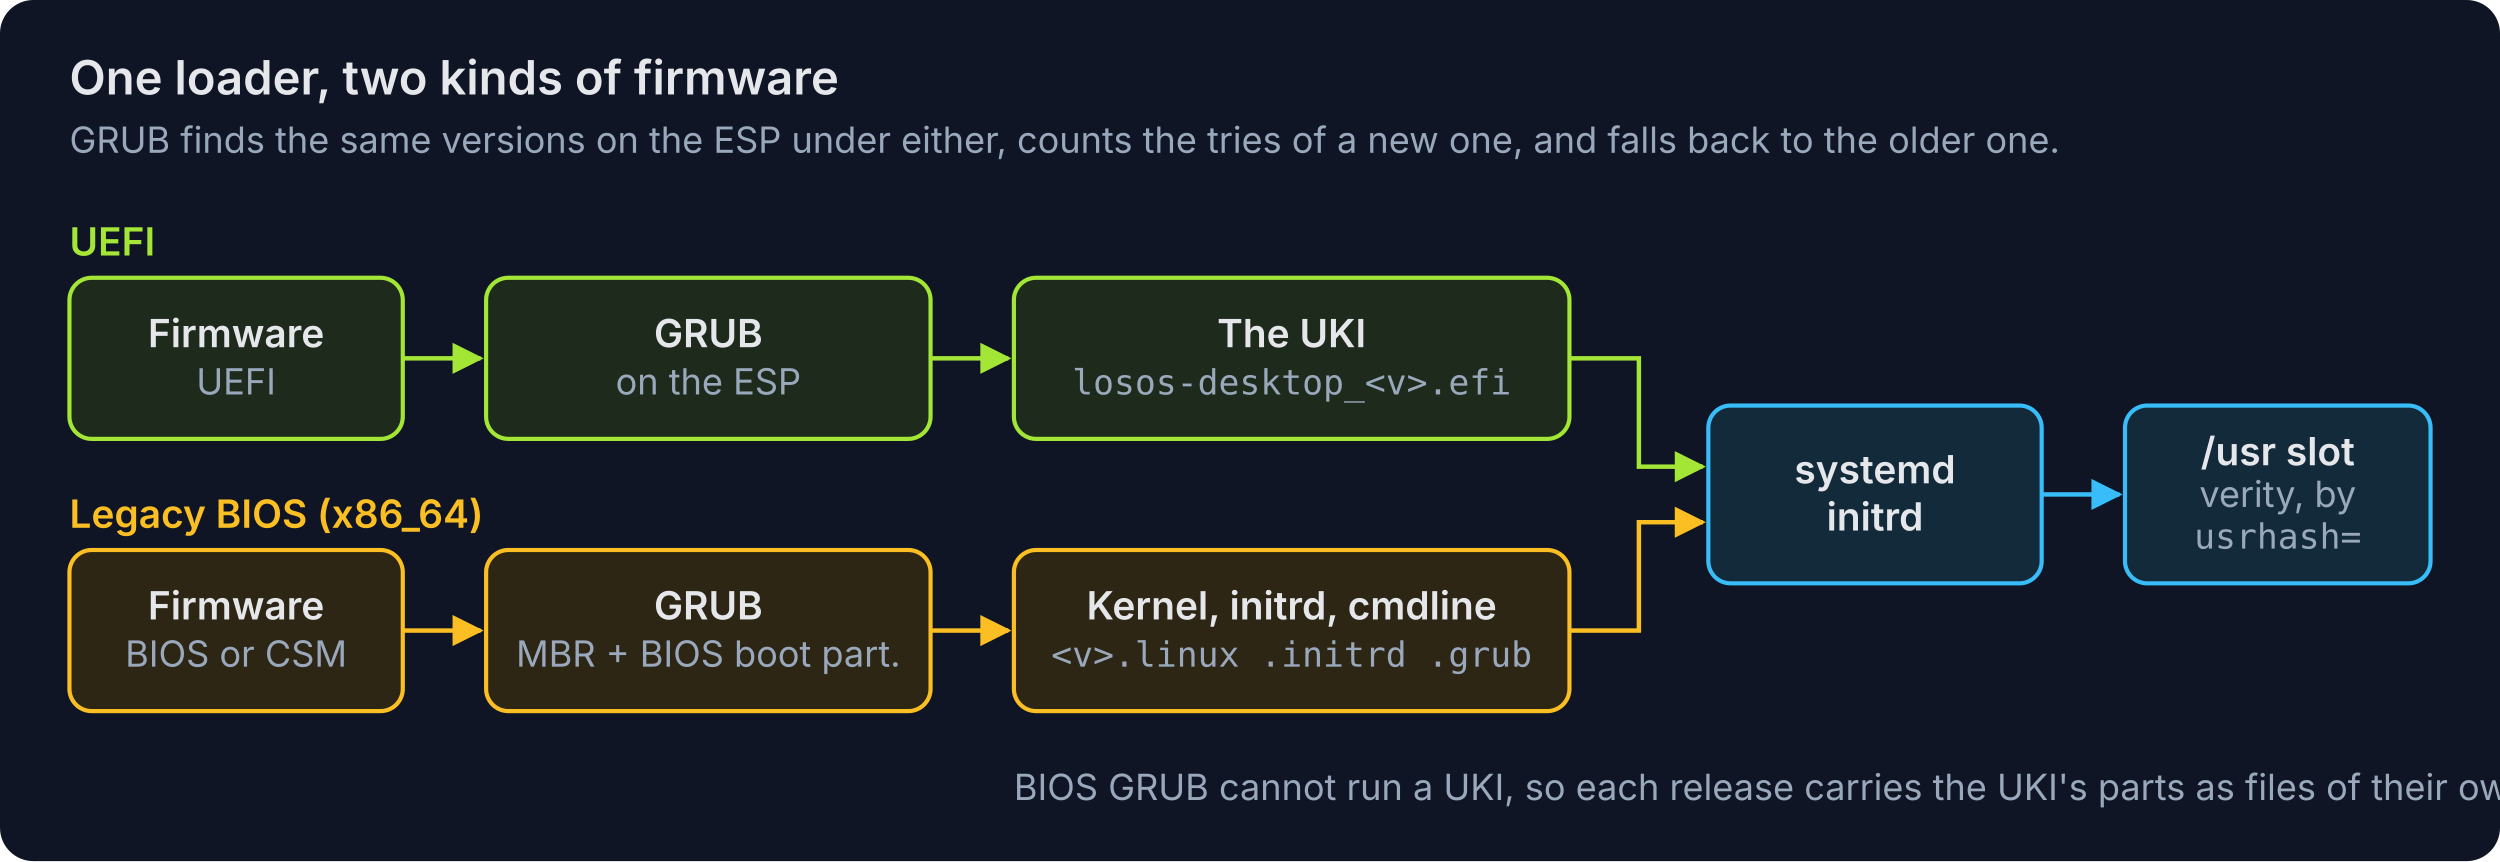
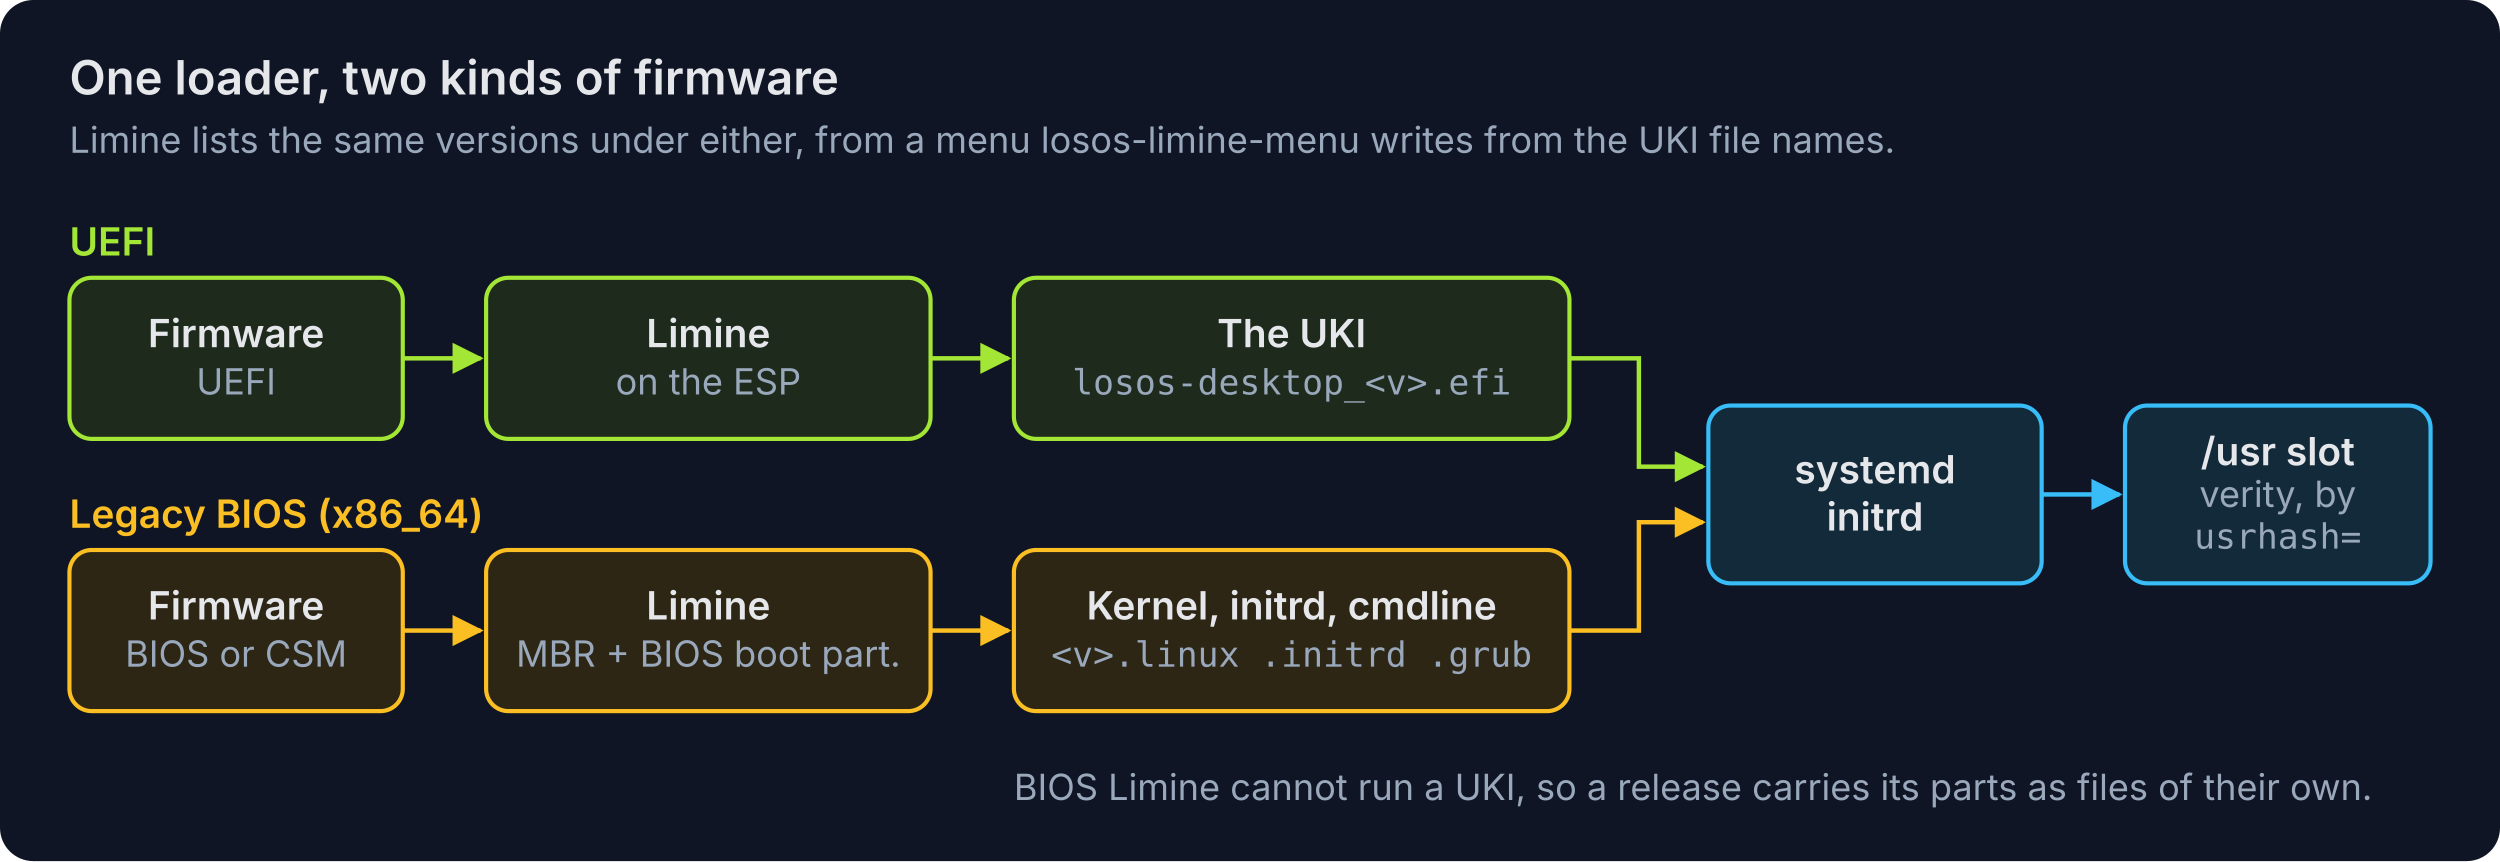
<svg xmlns="http://www.w3.org/2000/svg" viewBox="0 0 900 310" width="900" height="310" role="img">
  <style>
text { font-family: Inter, "Segoe UI", system-ui, -apple-system, "Helvetica Neue", Arial, sans-serif; font-size: 14px; fill: #e5e7eb; }
.b { font-weight: 600; }
.t { font-weight: 600; font-size: 17px; }
.s { fill: #9aa8bc; font-size: 13px; }
.m { font-family: ui-monospace, "SF Mono", Menlo, Consolas, "DejaVu Sans Mono", monospace; font-size: 13px; }
.ms { font-family: ui-monospace, "SF Mono", Menlo, Consolas, "DejaVu Sans Mono", monospace; font-size: 12.5px; fill: #9aa8bc; }
</style>
  <defs>
    <marker id="h38bdf8" viewBox="0 0 10 10" refX="9" refY="5" markerWidth="7" markerHeight="7" orient="auto">
      <path d="M0,0 L10,5 L0,10 z" fill="#38bdf8" />
    </marker>
    <marker id="t38bdf8" viewBox="0 0 10 10" refX="1" refY="5" markerWidth="7" markerHeight="7" orient="auto">
      <path d="M10,0 L0,5 L10,10 z" fill="#38bdf8" />
    </marker>
    <marker id="ha3e635" viewBox="0 0 10 10" refX="9" refY="5" markerWidth="7" markerHeight="7" orient="auto">
      <path d="M0,0 L10,5 L0,10 z" fill="#a3e635" />
    </marker>
    <marker id="ta3e635" viewBox="0 0 10 10" refX="1" refY="5" markerWidth="7" markerHeight="7" orient="auto">
      <path d="M10,0 L0,5 L10,10 z" fill="#a3e635" />
    </marker>
    <marker id="hfbbf24" viewBox="0 0 10 10" refX="9" refY="5" markerWidth="7" markerHeight="7" orient="auto">
      <path d="M0,0 L10,5 L0,10 z" fill="#fbbf24" />
    </marker>
    <marker id="tfbbf24" viewBox="0 0 10 10" refX="1" refY="5" markerWidth="7" markerHeight="7" orient="auto">
      <path d="M10,0 L0,5 L10,10 z" fill="#fbbf24" />
    </marker>
  </defs>
  <rect width="900" height="310" rx="12" fill="#0f1524" />
  <text x="25" y="34" class="t">One loader, two kinds of firmware</text>
-   <text x="25" y="55" class="s">GRUB finds the same versions on the ESP under either, counts the tries of a new one, and falls back to the older one.</text>
+   <text x="25" y="55" class="s">Limine lists the same versions under either, from a menu losos-limine-menu writes from the UKI file names.</text>
  <text x="25" y="92" class="b" style="fill:#a3e635">UEFI</text>
  <text x="25" y="190" class="b" style="fill:#fbbf24">Legacy BIOS (x86_64)</text>
  <rect x="25" y="100" width="120" height="58" rx="8" fill="#1d2a1c" stroke="#a3e635" stroke-width="1.5" />
  <text x="85.0" y="125.0" class="b" text-anchor="middle">Firmware</text>
  <text x="85.0" y="142.0" class="s" text-anchor="middle">UEFI</text>
  <rect x="175" y="100" width="160" height="58" rx="8" fill="#1d2a1c" stroke="#a3e635" stroke-width="1.5" />
-   <text x="255.0" y="125.0" class="b" text-anchor="middle">GRUB</text>
+   <text x="255.0" y="125.0" class="b" text-anchor="middle">Limine</text>
  <text x="255.0" y="142.0" class="s" text-anchor="middle">on the ESP</text>
  <rect x="365" y="100" width="200" height="58" rx="8" fill="#1d2a1c" stroke="#a3e635" stroke-width="1.5" />
  <text x="465.0" y="125.0" class="b" text-anchor="middle">The UKI</text>
  <text x="465.0" y="142.0" class="ms" text-anchor="middle">losos-desktop_&lt;v&gt;.efi</text>
  <rect x="25" y="198" width="120" height="58" rx="8" fill="#2d2614" stroke="#fbbf24" stroke-width="1.5" />
  <text x="85.0" y="223.0" class="b" text-anchor="middle">Firmware</text>
  <text x="85.0" y="240.0" class="s" text-anchor="middle">BIOS or CSM</text>
  <rect x="175" y="198" width="160" height="58" rx="8" fill="#2d2614" stroke="#fbbf24" stroke-width="1.5" />
-   <text x="255.0" y="223.0" class="b" text-anchor="middle">GRUB</text>
+   <text x="255.0" y="223.0" class="b" text-anchor="middle">Limine</text>
  <text x="255.0" y="240.0" class="s" text-anchor="middle">MBR + BIOS boot part.</text>
  <rect x="365" y="198" width="200" height="58" rx="8" fill="#2d2614" stroke="#fbbf24" stroke-width="1.5" />
  <text x="465.0" y="223.0" class="b" text-anchor="middle">Kernel, initrd, cmdline</text>
  <text x="465.0" y="240.0" class="ms" text-anchor="middle">&lt;v&gt;.linux  .initrd  .grub</text>
  <path d="M145,129.0 L173,129.0" fill="none" stroke="#a3e635" stroke-width="1.6" marker-end="url(#ha3e635)" />
  <path d="M335,129.0 L363,129.0" fill="none" stroke="#a3e635" stroke-width="1.6" marker-end="url(#ha3e635)" />
  <path d="M145,227.0 L173,227.0" fill="none" stroke="#fbbf24" stroke-width="1.6" marker-end="url(#hfbbf24)" />
  <path d="M335,227.0 L363,227.0" fill="none" stroke="#fbbf24" stroke-width="1.6" marker-end="url(#hfbbf24)" />
  <rect x="615" y="146.0" width="120" height="64" rx="8" fill="#132a3a" stroke="#38bdf8" stroke-width="1.5" />
  <text x="675.0" y="174.0" class="b" text-anchor="middle">systemd</text>
  <text x="675.0" y="191.0" class="b" text-anchor="middle">initrd</text>
  <path d="M565,129.0 L590,129.0 L590,168.0 L613,168.0" fill="none" stroke="#a3e635" stroke-width="1.6" marker-end="url(#ha3e635)" />
  <path d="M565,227.0 L590,227.0 L590,188.0 L613,188.0" fill="none" stroke="#fbbf24" stroke-width="1.6" marker-end="url(#hfbbf24)" />
  <rect x="765" y="146.0" width="110" height="64" rx="8" fill="#132a3a" stroke="#38bdf8" stroke-width="1.5" />
  <text x="820.0" y="167.5" class="b" text-anchor="middle">/usr slot</text>
  <text x="820.0" y="182.5" class="s" text-anchor="middle">verity, by</text>
  <text x="820.0" y="197.5" class="ms" text-anchor="middle">usrhash=</text>
  <path d="M735,178.0 L763,178.0" fill="none" stroke="#38bdf8" stroke-width="1.6" marker-end="url(#h38bdf8)" />
-   <text x="365" y="288" class="s">BIOS GRUB cannot run a UKI, so each release carries the UKI's parts as files of their own.</text>
+   <text x="365" y="288" class="s">BIOS Limine cannot run a UKI, so a release carries its parts as files of their own.</text>
</svg>
